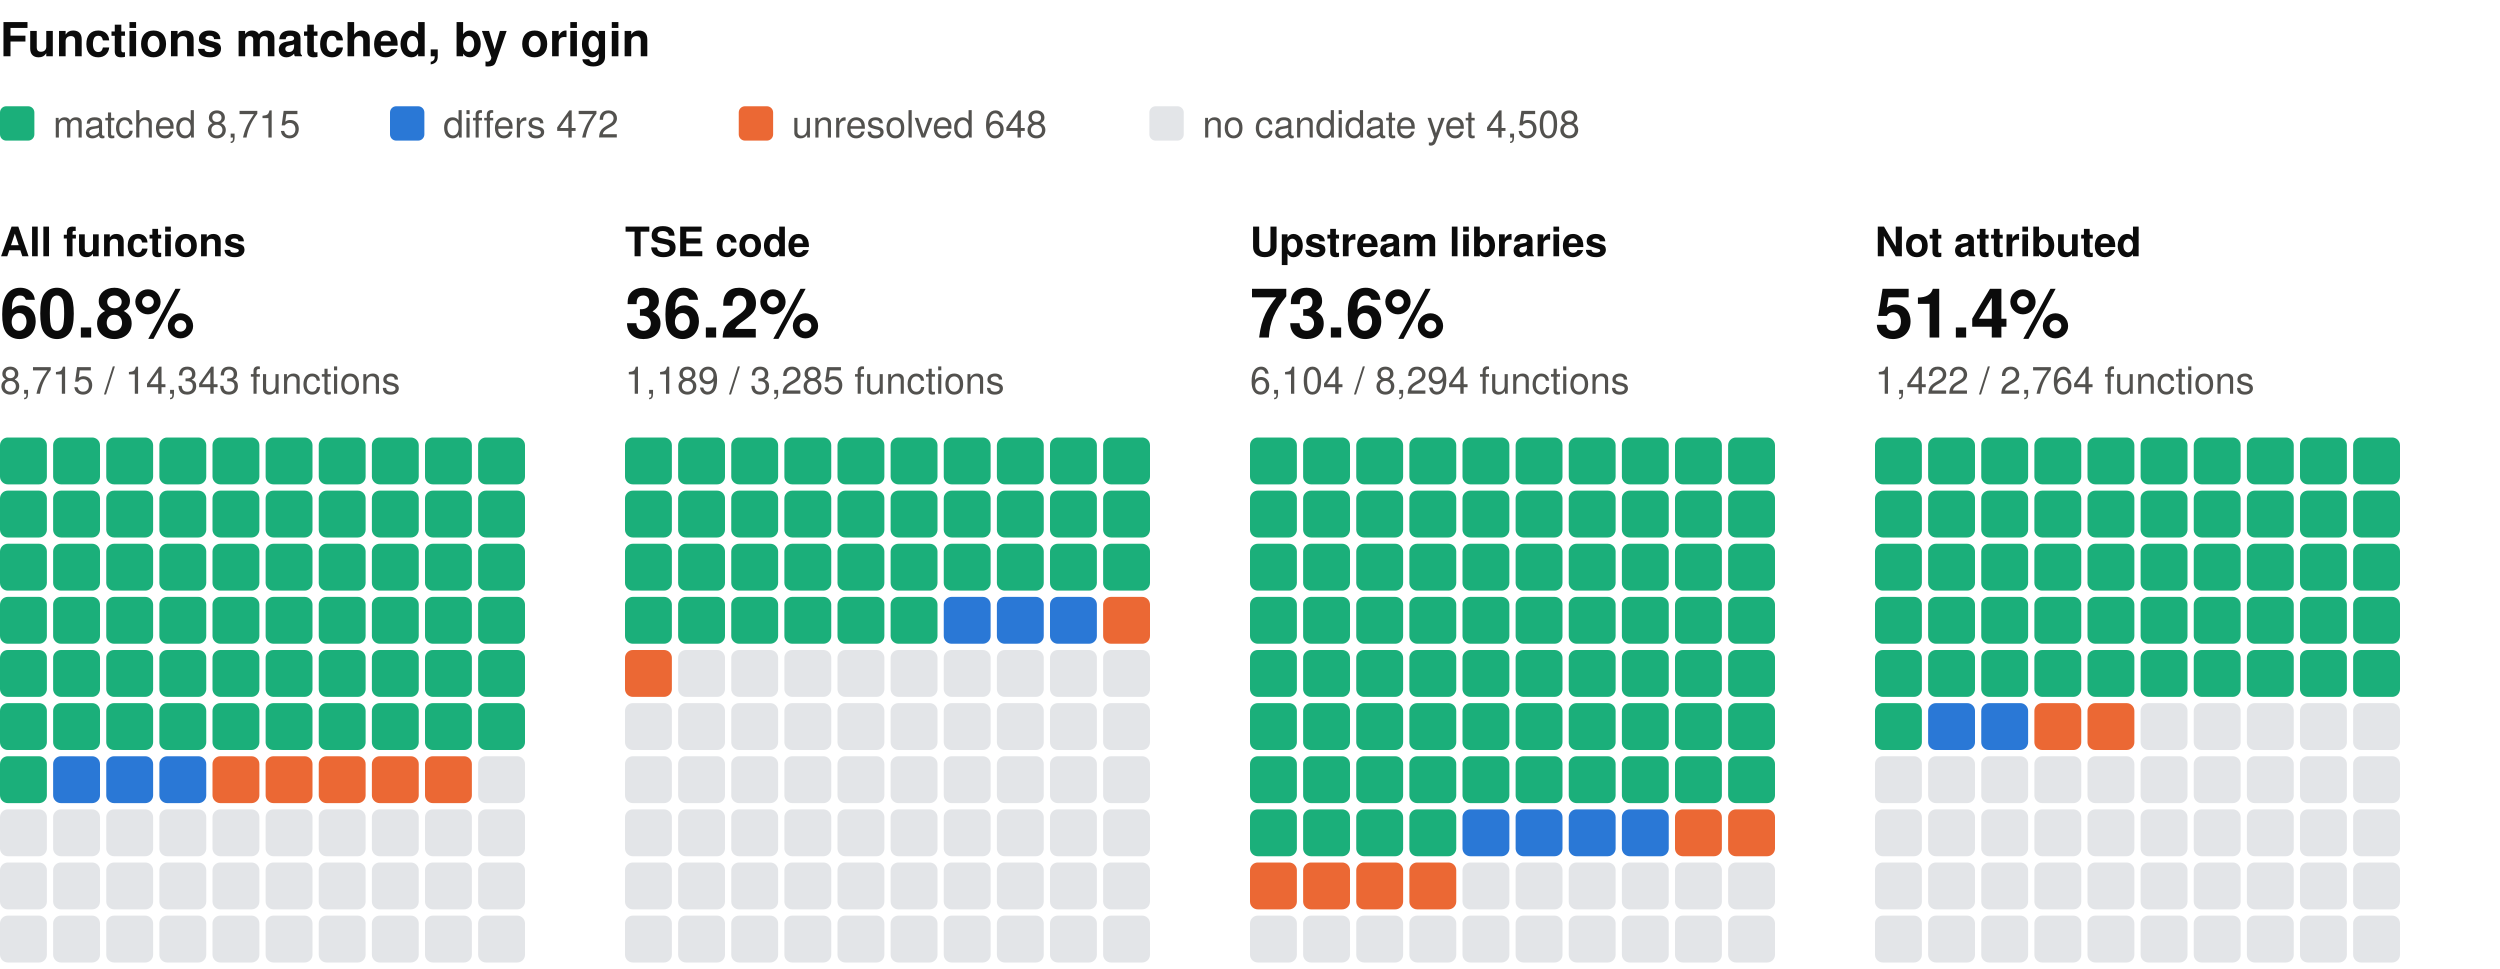
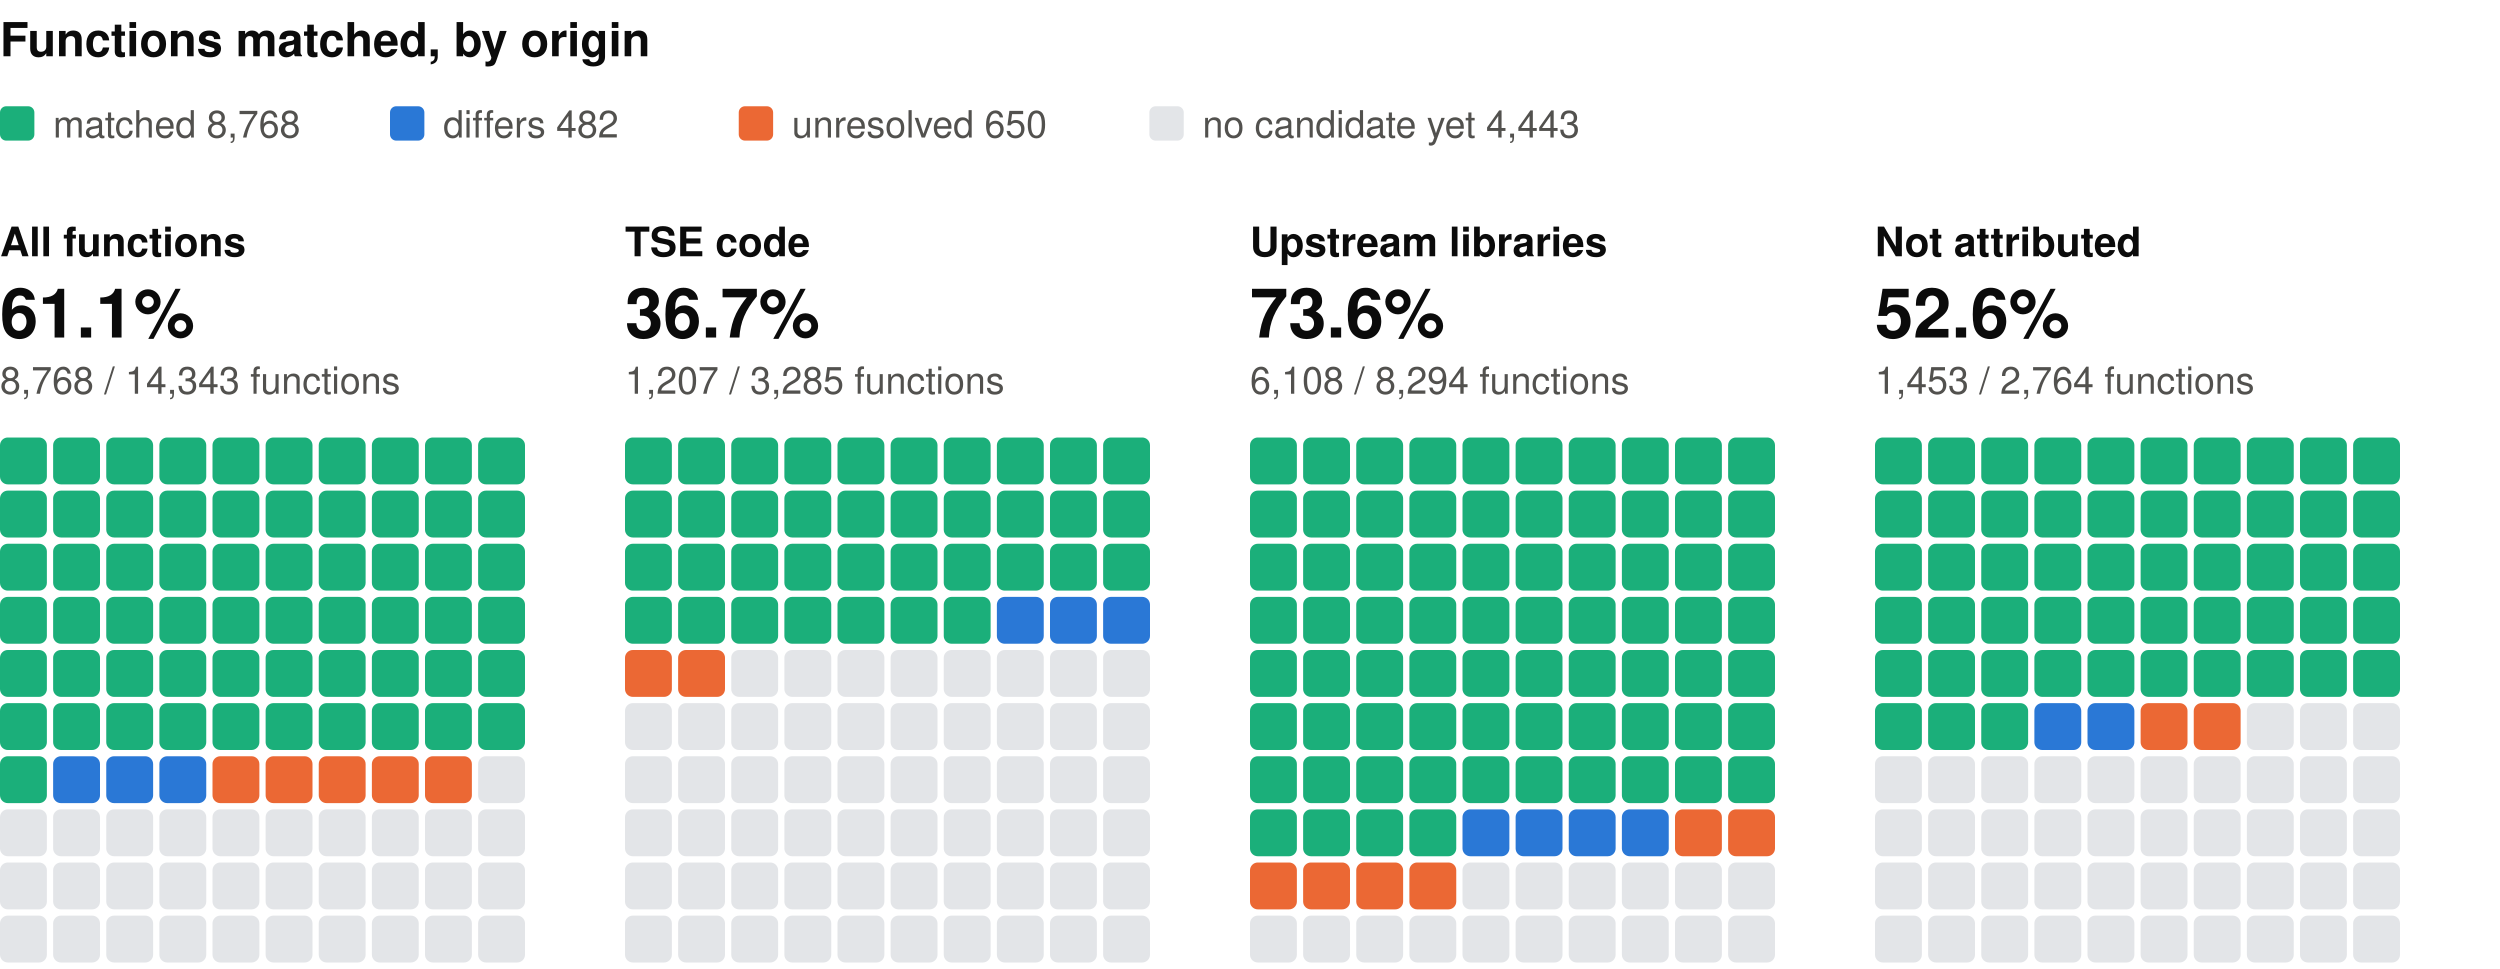
<svg xmlns="http://www.w3.org/2000/svg" width="800" height="310" viewBox="0 0 800 310" role="img" aria-label="Functions matched, by origin: one square per percent, coloured by verdict" font-family="system-ui, -apple-system, 'Segoe UI', Helvetica, Arial, sans-serif">
  <text x="0" y="18" font-size="15" fill="#0b0b0b" font-weight="600">Functions matched, by origin</text>
  <rect x="0" y="34" width="11" height="11" rx="2" fill="#1baf7a" />
-   <text x="17" y="44" font-size="12" fill="#52514e">matched 8,715</text>
+   <text x="17" y="44" font-size="12" fill="#52514e">matched 8,768</text>
  <rect x="124.8" y="34" width="11" height="11" rx="2" fill="#2a78d6" />
-   <text x="141.8" y="44" font-size="12" fill="#52514e">differs 472</text>
+   <text x="141.8" y="44" font-size="12" fill="#52514e">differs 482</text>
  <rect x="236.4" y="34" width="11" height="11" rx="2" fill="#eb6834" />
-   <text x="253.4" y="44" font-size="12" fill="#52514e">unresolved 648</text>
+   <text x="253.4" y="44" font-size="12" fill="#52514e">unresolved 650</text>
  <rect x="367.8" y="34" width="11" height="11" rx="2" fill="#e3e5e8" />
-   <text x="384.8" y="44" font-size="12" fill="#52514e">no candidate yet 4,508</text>
+   <text x="384.8" y="44" font-size="12" fill="#52514e">no candidate yet 4,443</text>
  <text x="0" y="82" font-size="13" fill="#0b0b0b" font-weight="600">All functions</text>
-   <text x="0" y="108" font-size="22" fill="#0b0b0b" font-weight="600">60.8%</text>
-   <text x="0" y="126" font-size="12" fill="#52514e">8,715 / 14,343 functions</text>
+   <text x="0" y="108" font-size="22" fill="#0b0b0b" font-weight="600">61.1%</text>
+   <text x="0" y="126" font-size="12" fill="#52514e">8,768 / 14,343 functions</text>
  <rect x="0" y="140" width="15" height="15" rx="2.5" fill="#1baf7a" />
  <rect x="17" y="140" width="15" height="15" rx="2.5" fill="#1baf7a" />
  <rect x="34" y="140" width="15" height="15" rx="2.5" fill="#1baf7a" />
  <rect x="51" y="140" width="15" height="15" rx="2.5" fill="#1baf7a" />
  <rect x="68" y="140" width="15" height="15" rx="2.5" fill="#1baf7a" />
  <rect x="85" y="140" width="15" height="15" rx="2.5" fill="#1baf7a" />
  <rect x="102" y="140" width="15" height="15" rx="2.5" fill="#1baf7a" />
  <rect x="119" y="140" width="15" height="15" rx="2.5" fill="#1baf7a" />
  <rect x="136" y="140" width="15" height="15" rx="2.5" fill="#1baf7a" />
  <rect x="153" y="140" width="15" height="15" rx="2.5" fill="#1baf7a" />
  <rect x="0" y="157" width="15" height="15" rx="2.5" fill="#1baf7a" />
  <rect x="17" y="157" width="15" height="15" rx="2.5" fill="#1baf7a" />
  <rect x="34" y="157" width="15" height="15" rx="2.5" fill="#1baf7a" />
  <rect x="51" y="157" width="15" height="15" rx="2.5" fill="#1baf7a" />
  <rect x="68" y="157" width="15" height="15" rx="2.5" fill="#1baf7a" />
  <rect x="85" y="157" width="15" height="15" rx="2.5" fill="#1baf7a" />
  <rect x="102" y="157" width="15" height="15" rx="2.5" fill="#1baf7a" />
  <rect x="119" y="157" width="15" height="15" rx="2.5" fill="#1baf7a" />
  <rect x="136" y="157" width="15" height="15" rx="2.5" fill="#1baf7a" />
  <rect x="153" y="157" width="15" height="15" rx="2.5" fill="#1baf7a" />
  <rect x="0" y="174" width="15" height="15" rx="2.5" fill="#1baf7a" />
  <rect x="17" y="174" width="15" height="15" rx="2.5" fill="#1baf7a" />
  <rect x="34" y="174" width="15" height="15" rx="2.5" fill="#1baf7a" />
  <rect x="51" y="174" width="15" height="15" rx="2.5" fill="#1baf7a" />
  <rect x="68" y="174" width="15" height="15" rx="2.5" fill="#1baf7a" />
  <rect x="85" y="174" width="15" height="15" rx="2.5" fill="#1baf7a" />
  <rect x="102" y="174" width="15" height="15" rx="2.5" fill="#1baf7a" />
  <rect x="119" y="174" width="15" height="15" rx="2.5" fill="#1baf7a" />
  <rect x="136" y="174" width="15" height="15" rx="2.5" fill="#1baf7a" />
  <rect x="153" y="174" width="15" height="15" rx="2.5" fill="#1baf7a" />
  <rect x="0" y="191" width="15" height="15" rx="2.5" fill="#1baf7a" />
  <rect x="17" y="191" width="15" height="15" rx="2.5" fill="#1baf7a" />
  <rect x="34" y="191" width="15" height="15" rx="2.5" fill="#1baf7a" />
  <rect x="51" y="191" width="15" height="15" rx="2.5" fill="#1baf7a" />
  <rect x="68" y="191" width="15" height="15" rx="2.5" fill="#1baf7a" />
  <rect x="85" y="191" width="15" height="15" rx="2.5" fill="#1baf7a" />
  <rect x="102" y="191" width="15" height="15" rx="2.5" fill="#1baf7a" />
  <rect x="119" y="191" width="15" height="15" rx="2.5" fill="#1baf7a" />
  <rect x="136" y="191" width="15" height="15" rx="2.5" fill="#1baf7a" />
  <rect x="153" y="191" width="15" height="15" rx="2.5" fill="#1baf7a" />
  <rect x="0" y="208" width="15" height="15" rx="2.5" fill="#1baf7a" />
  <rect x="17" y="208" width="15" height="15" rx="2.5" fill="#1baf7a" />
  <rect x="34" y="208" width="15" height="15" rx="2.5" fill="#1baf7a" />
  <rect x="51" y="208" width="15" height="15" rx="2.5" fill="#1baf7a" />
  <rect x="68" y="208" width="15" height="15" rx="2.5" fill="#1baf7a" />
  <rect x="85" y="208" width="15" height="15" rx="2.5" fill="#1baf7a" />
  <rect x="102" y="208" width="15" height="15" rx="2.5" fill="#1baf7a" />
  <rect x="119" y="208" width="15" height="15" rx="2.5" fill="#1baf7a" />
  <rect x="136" y="208" width="15" height="15" rx="2.5" fill="#1baf7a" />
  <rect x="153" y="208" width="15" height="15" rx="2.5" fill="#1baf7a" />
  <rect x="0" y="225" width="15" height="15" rx="2.5" fill="#1baf7a" />
  <rect x="17" y="225" width="15" height="15" rx="2.5" fill="#1baf7a" />
  <rect x="34" y="225" width="15" height="15" rx="2.5" fill="#1baf7a" />
  <rect x="51" y="225" width="15" height="15" rx="2.5" fill="#1baf7a" />
  <rect x="68" y="225" width="15" height="15" rx="2.5" fill="#1baf7a" />
  <rect x="85" y="225" width="15" height="15" rx="2.5" fill="#1baf7a" />
  <rect x="102" y="225" width="15" height="15" rx="2.5" fill="#1baf7a" />
  <rect x="119" y="225" width="15" height="15" rx="2.5" fill="#1baf7a" />
  <rect x="136" y="225" width="15" height="15" rx="2.5" fill="#1baf7a" />
  <rect x="153" y="225" width="15" height="15" rx="2.5" fill="#1baf7a" />
  <rect x="0" y="242" width="15" height="15" rx="2.5" fill="#1baf7a" />
  <rect x="17" y="242" width="15" height="15" rx="2.5" fill="#2a78d6" />
  <rect x="34" y="242" width="15" height="15" rx="2.5" fill="#2a78d6" />
  <rect x="51" y="242" width="15" height="15" rx="2.5" fill="#2a78d6" />
  <rect x="68" y="242" width="15" height="15" rx="2.5" fill="#eb6834" />
  <rect x="85" y="242" width="15" height="15" rx="2.5" fill="#eb6834" />
  <rect x="102" y="242" width="15" height="15" rx="2.5" fill="#eb6834" />
  <rect x="119" y="242" width="15" height="15" rx="2.5" fill="#eb6834" />
  <rect x="136" y="242" width="15" height="15" rx="2.5" fill="#eb6834" />
  <rect x="153" y="242" width="15" height="15" rx="2.5" fill="#e3e5e8" />
  <rect x="0" y="259" width="15" height="15" rx="2.5" fill="#e3e5e8" />
  <rect x="17" y="259" width="15" height="15" rx="2.5" fill="#e3e5e8" />
  <rect x="34" y="259" width="15" height="15" rx="2.5" fill="#e3e5e8" />
  <rect x="51" y="259" width="15" height="15" rx="2.5" fill="#e3e5e8" />
  <rect x="68" y="259" width="15" height="15" rx="2.5" fill="#e3e5e8" />
  <rect x="85" y="259" width="15" height="15" rx="2.5" fill="#e3e5e8" />
  <rect x="102" y="259" width="15" height="15" rx="2.5" fill="#e3e5e8" />
  <rect x="119" y="259" width="15" height="15" rx="2.5" fill="#e3e5e8" />
  <rect x="136" y="259" width="15" height="15" rx="2.5" fill="#e3e5e8" />
  <rect x="153" y="259" width="15" height="15" rx="2.5" fill="#e3e5e8" />
  <rect x="0" y="276" width="15" height="15" rx="2.5" fill="#e3e5e8" />
  <rect x="17" y="276" width="15" height="15" rx="2.5" fill="#e3e5e8" />
  <rect x="34" y="276" width="15" height="15" rx="2.5" fill="#e3e5e8" />
  <rect x="51" y="276" width="15" height="15" rx="2.5" fill="#e3e5e8" />
  <rect x="68" y="276" width="15" height="15" rx="2.5" fill="#e3e5e8" />
  <rect x="85" y="276" width="15" height="15" rx="2.5" fill="#e3e5e8" />
  <rect x="102" y="276" width="15" height="15" rx="2.5" fill="#e3e5e8" />
  <rect x="119" y="276" width="15" height="15" rx="2.5" fill="#e3e5e8" />
  <rect x="136" y="276" width="15" height="15" rx="2.5" fill="#e3e5e8" />
  <rect x="153" y="276" width="15" height="15" rx="2.5" fill="#e3e5e8" />
  <rect x="0" y="293" width="15" height="15" rx="2.5" fill="#e3e5e8" />
  <rect x="17" y="293" width="15" height="15" rx="2.5" fill="#e3e5e8" />
  <rect x="34" y="293" width="15" height="15" rx="2.5" fill="#e3e5e8" />
  <rect x="51" y="293" width="15" height="15" rx="2.5" fill="#e3e5e8" />
  <rect x="68" y="293" width="15" height="15" rx="2.5" fill="#e3e5e8" />
  <rect x="85" y="293" width="15" height="15" rx="2.5" fill="#e3e5e8" />
  <rect x="102" y="293" width="15" height="15" rx="2.5" fill="#e3e5e8" />
  <rect x="119" y="293" width="15" height="15" rx="2.5" fill="#e3e5e8" />
  <rect x="136" y="293" width="15" height="15" rx="2.5" fill="#e3e5e8" />
  <rect x="153" y="293" width="15" height="15" rx="2.5" fill="#e3e5e8" />
  <text x="200" y="82" font-size="13" fill="#0b0b0b" font-weight="600">TSE code</text>
-   <text x="200" y="108" font-size="22" fill="#0b0b0b" font-weight="600">36.2%</text>
-   <text x="200" y="126" font-size="12" fill="#52514e">1,189 / 3,285 functions</text>
+   <text x="200" y="108" font-size="22" fill="#0b0b0b" font-weight="600">36.7%</text>
+   <text x="200" y="126" font-size="12" fill="#52514e">1,207 / 3,285 functions</text>
  <rect x="200" y="140" width="15" height="15" rx="2.5" fill="#1baf7a" />
  <rect x="217" y="140" width="15" height="15" rx="2.5" fill="#1baf7a" />
  <rect x="234" y="140" width="15" height="15" rx="2.5" fill="#1baf7a" />
  <rect x="251" y="140" width="15" height="15" rx="2.5" fill="#1baf7a" />
  <rect x="268" y="140" width="15" height="15" rx="2.5" fill="#1baf7a" />
  <rect x="285" y="140" width="15" height="15" rx="2.5" fill="#1baf7a" />
  <rect x="302" y="140" width="15" height="15" rx="2.5" fill="#1baf7a" />
  <rect x="319" y="140" width="15" height="15" rx="2.5" fill="#1baf7a" />
  <rect x="336" y="140" width="15" height="15" rx="2.5" fill="#1baf7a" />
  <rect x="353" y="140" width="15" height="15" rx="2.5" fill="#1baf7a" />
  <rect x="200" y="157" width="15" height="15" rx="2.5" fill="#1baf7a" />
  <rect x="217" y="157" width="15" height="15" rx="2.5" fill="#1baf7a" />
  <rect x="234" y="157" width="15" height="15" rx="2.5" fill="#1baf7a" />
  <rect x="251" y="157" width="15" height="15" rx="2.5" fill="#1baf7a" />
  <rect x="268" y="157" width="15" height="15" rx="2.5" fill="#1baf7a" />
  <rect x="285" y="157" width="15" height="15" rx="2.5" fill="#1baf7a" />
  <rect x="302" y="157" width="15" height="15" rx="2.5" fill="#1baf7a" />
  <rect x="319" y="157" width="15" height="15" rx="2.5" fill="#1baf7a" />
  <rect x="336" y="157" width="15" height="15" rx="2.5" fill="#1baf7a" />
  <rect x="353" y="157" width="15" height="15" rx="2.5" fill="#1baf7a" />
  <rect x="200" y="174" width="15" height="15" rx="2.5" fill="#1baf7a" />
  <rect x="217" y="174" width="15" height="15" rx="2.5" fill="#1baf7a" />
  <rect x="234" y="174" width="15" height="15" rx="2.5" fill="#1baf7a" />
  <rect x="251" y="174" width="15" height="15" rx="2.5" fill="#1baf7a" />
  <rect x="268" y="174" width="15" height="15" rx="2.5" fill="#1baf7a" />
  <rect x="285" y="174" width="15" height="15" rx="2.5" fill="#1baf7a" />
  <rect x="302" y="174" width="15" height="15" rx="2.5" fill="#1baf7a" />
  <rect x="319" y="174" width="15" height="15" rx="2.5" fill="#1baf7a" />
  <rect x="336" y="174" width="15" height="15" rx="2.5" fill="#1baf7a" />
  <rect x="353" y="174" width="15" height="15" rx="2.5" fill="#1baf7a" />
  <rect x="200" y="191" width="15" height="15" rx="2.5" fill="#1baf7a" />
  <rect x="217" y="191" width="15" height="15" rx="2.5" fill="#1baf7a" />
  <rect x="234" y="191" width="15" height="15" rx="2.5" fill="#1baf7a" />
  <rect x="251" y="191" width="15" height="15" rx="2.5" fill="#1baf7a" />
  <rect x="268" y="191" width="15" height="15" rx="2.5" fill="#1baf7a" />
  <rect x="285" y="191" width="15" height="15" rx="2.5" fill="#1baf7a" />
-   <rect x="302" y="191" width="15" height="15" rx="2.5" fill="#2a78d6" />
+   <rect x="302" y="191" width="15" height="15" rx="2.5" fill="#1baf7a" />
  <rect x="319" y="191" width="15" height="15" rx="2.5" fill="#2a78d6" />
  <rect x="336" y="191" width="15" height="15" rx="2.5" fill="#2a78d6" />
-   <rect x="353" y="191" width="15" height="15" rx="2.5" fill="#eb6834" />
+   <rect x="353" y="191" width="15" height="15" rx="2.5" fill="#2a78d6" />
  <rect x="200" y="208" width="15" height="15" rx="2.5" fill="#eb6834" />
-   <rect x="217" y="208" width="15" height="15" rx="2.5" fill="#e3e5e8" />
+   <rect x="217" y="208" width="15" height="15" rx="2.5" fill="#eb6834" />
  <rect x="234" y="208" width="15" height="15" rx="2.5" fill="#e3e5e8" />
  <rect x="251" y="208" width="15" height="15" rx="2.5" fill="#e3e5e8" />
  <rect x="268" y="208" width="15" height="15" rx="2.5" fill="#e3e5e8" />
  <rect x="285" y="208" width="15" height="15" rx="2.5" fill="#e3e5e8" />
  <rect x="302" y="208" width="15" height="15" rx="2.5" fill="#e3e5e8" />
  <rect x="319" y="208" width="15" height="15" rx="2.5" fill="#e3e5e8" />
  <rect x="336" y="208" width="15" height="15" rx="2.5" fill="#e3e5e8" />
  <rect x="353" y="208" width="15" height="15" rx="2.5" fill="#e3e5e8" />
  <rect x="200" y="225" width="15" height="15" rx="2.5" fill="#e3e5e8" />
  <rect x="217" y="225" width="15" height="15" rx="2.5" fill="#e3e5e8" />
  <rect x="234" y="225" width="15" height="15" rx="2.5" fill="#e3e5e8" />
  <rect x="251" y="225" width="15" height="15" rx="2.5" fill="#e3e5e8" />
  <rect x="268" y="225" width="15" height="15" rx="2.5" fill="#e3e5e8" />
  <rect x="285" y="225" width="15" height="15" rx="2.5" fill="#e3e5e8" />
  <rect x="302" y="225" width="15" height="15" rx="2.5" fill="#e3e5e8" />
  <rect x="319" y="225" width="15" height="15" rx="2.5" fill="#e3e5e8" />
  <rect x="336" y="225" width="15" height="15" rx="2.5" fill="#e3e5e8" />
  <rect x="353" y="225" width="15" height="15" rx="2.5" fill="#e3e5e8" />
  <rect x="200" y="242" width="15" height="15" rx="2.5" fill="#e3e5e8" />
  <rect x="217" y="242" width="15" height="15" rx="2.5" fill="#e3e5e8" />
  <rect x="234" y="242" width="15" height="15" rx="2.5" fill="#e3e5e8" />
  <rect x="251" y="242" width="15" height="15" rx="2.5" fill="#e3e5e8" />
  <rect x="268" y="242" width="15" height="15" rx="2.5" fill="#e3e5e8" />
  <rect x="285" y="242" width="15" height="15" rx="2.5" fill="#e3e5e8" />
  <rect x="302" y="242" width="15" height="15" rx="2.5" fill="#e3e5e8" />
  <rect x="319" y="242" width="15" height="15" rx="2.5" fill="#e3e5e8" />
  <rect x="336" y="242" width="15" height="15" rx="2.5" fill="#e3e5e8" />
  <rect x="353" y="242" width="15" height="15" rx="2.5" fill="#e3e5e8" />
  <rect x="200" y="259" width="15" height="15" rx="2.5" fill="#e3e5e8" />
  <rect x="217" y="259" width="15" height="15" rx="2.5" fill="#e3e5e8" />
  <rect x="234" y="259" width="15" height="15" rx="2.5" fill="#e3e5e8" />
  <rect x="251" y="259" width="15" height="15" rx="2.5" fill="#e3e5e8" />
  <rect x="268" y="259" width="15" height="15" rx="2.5" fill="#e3e5e8" />
  <rect x="285" y="259" width="15" height="15" rx="2.5" fill="#e3e5e8" />
  <rect x="302" y="259" width="15" height="15" rx="2.5" fill="#e3e5e8" />
  <rect x="319" y="259" width="15" height="15" rx="2.5" fill="#e3e5e8" />
  <rect x="336" y="259" width="15" height="15" rx="2.5" fill="#e3e5e8" />
  <rect x="353" y="259" width="15" height="15" rx="2.5" fill="#e3e5e8" />
  <rect x="200" y="276" width="15" height="15" rx="2.5" fill="#e3e5e8" />
  <rect x="217" y="276" width="15" height="15" rx="2.5" fill="#e3e5e8" />
  <rect x="234" y="276" width="15" height="15" rx="2.5" fill="#e3e5e8" />
  <rect x="251" y="276" width="15" height="15" rx="2.5" fill="#e3e5e8" />
  <rect x="268" y="276" width="15" height="15" rx="2.5" fill="#e3e5e8" />
  <rect x="285" y="276" width="15" height="15" rx="2.5" fill="#e3e5e8" />
  <rect x="302" y="276" width="15" height="15" rx="2.5" fill="#e3e5e8" />
  <rect x="319" y="276" width="15" height="15" rx="2.5" fill="#e3e5e8" />
  <rect x="336" y="276" width="15" height="15" rx="2.5" fill="#e3e5e8" />
  <rect x="353" y="276" width="15" height="15" rx="2.5" fill="#e3e5e8" />
  <rect x="200" y="293" width="15" height="15" rx="2.5" fill="#e3e5e8" />
  <rect x="217" y="293" width="15" height="15" rx="2.5" fill="#e3e5e8" />
  <rect x="234" y="293" width="15" height="15" rx="2.5" fill="#e3e5e8" />
  <rect x="251" y="293" width="15" height="15" rx="2.5" fill="#e3e5e8" />
  <rect x="268" y="293" width="15" height="15" rx="2.5" fill="#e3e5e8" />
  <rect x="285" y="293" width="15" height="15" rx="2.5" fill="#e3e5e8" />
  <rect x="302" y="293" width="15" height="15" rx="2.5" fill="#e3e5e8" />
  <rect x="319" y="293" width="15" height="15" rx="2.5" fill="#e3e5e8" />
  <rect x="336" y="293" width="15" height="15" rx="2.5" fill="#e3e5e8" />
  <rect x="353" y="293" width="15" height="15" rx="2.5" fill="#e3e5e8" />
  <text x="400" y="82" font-size="13" fill="#0b0b0b" font-weight="600">Upstream libraries</text>
  <text x="400" y="108" font-size="22" fill="#0b0b0b" font-weight="600">73.6%</text>
-   <text x="400" y="126" font-size="12" fill="#52514e">6,104 / 8,294 functions</text>
+   <text x="400" y="126" font-size="12" fill="#52514e">6,108 / 8,294 functions</text>
  <rect x="400" y="140" width="15" height="15" rx="2.5" fill="#1baf7a" />
  <rect x="417" y="140" width="15" height="15" rx="2.5" fill="#1baf7a" />
  <rect x="434" y="140" width="15" height="15" rx="2.5" fill="#1baf7a" />
  <rect x="451" y="140" width="15" height="15" rx="2.5" fill="#1baf7a" />
  <rect x="468" y="140" width="15" height="15" rx="2.5" fill="#1baf7a" />
  <rect x="485" y="140" width="15" height="15" rx="2.5" fill="#1baf7a" />
  <rect x="502" y="140" width="15" height="15" rx="2.5" fill="#1baf7a" />
  <rect x="519" y="140" width="15" height="15" rx="2.5" fill="#1baf7a" />
  <rect x="536" y="140" width="15" height="15" rx="2.5" fill="#1baf7a" />
  <rect x="553" y="140" width="15" height="15" rx="2.5" fill="#1baf7a" />
  <rect x="400" y="157" width="15" height="15" rx="2.5" fill="#1baf7a" />
  <rect x="417" y="157" width="15" height="15" rx="2.5" fill="#1baf7a" />
  <rect x="434" y="157" width="15" height="15" rx="2.5" fill="#1baf7a" />
  <rect x="451" y="157" width="15" height="15" rx="2.5" fill="#1baf7a" />
  <rect x="468" y="157" width="15" height="15" rx="2.5" fill="#1baf7a" />
  <rect x="485" y="157" width="15" height="15" rx="2.5" fill="#1baf7a" />
  <rect x="502" y="157" width="15" height="15" rx="2.5" fill="#1baf7a" />
  <rect x="519" y="157" width="15" height="15" rx="2.5" fill="#1baf7a" />
  <rect x="536" y="157" width="15" height="15" rx="2.5" fill="#1baf7a" />
  <rect x="553" y="157" width="15" height="15" rx="2.5" fill="#1baf7a" />
  <rect x="400" y="174" width="15" height="15" rx="2.5" fill="#1baf7a" />
  <rect x="417" y="174" width="15" height="15" rx="2.5" fill="#1baf7a" />
  <rect x="434" y="174" width="15" height="15" rx="2.5" fill="#1baf7a" />
  <rect x="451" y="174" width="15" height="15" rx="2.5" fill="#1baf7a" />
  <rect x="468" y="174" width="15" height="15" rx="2.5" fill="#1baf7a" />
  <rect x="485" y="174" width="15" height="15" rx="2.5" fill="#1baf7a" />
  <rect x="502" y="174" width="15" height="15" rx="2.5" fill="#1baf7a" />
  <rect x="519" y="174" width="15" height="15" rx="2.5" fill="#1baf7a" />
  <rect x="536" y="174" width="15" height="15" rx="2.5" fill="#1baf7a" />
  <rect x="553" y="174" width="15" height="15" rx="2.5" fill="#1baf7a" />
  <rect x="400" y="191" width="15" height="15" rx="2.5" fill="#1baf7a" />
  <rect x="417" y="191" width="15" height="15" rx="2.5" fill="#1baf7a" />
  <rect x="434" y="191" width="15" height="15" rx="2.5" fill="#1baf7a" />
  <rect x="451" y="191" width="15" height="15" rx="2.5" fill="#1baf7a" />
  <rect x="468" y="191" width="15" height="15" rx="2.5" fill="#1baf7a" />
  <rect x="485" y="191" width="15" height="15" rx="2.5" fill="#1baf7a" />
  <rect x="502" y="191" width="15" height="15" rx="2.5" fill="#1baf7a" />
  <rect x="519" y="191" width="15" height="15" rx="2.5" fill="#1baf7a" />
  <rect x="536" y="191" width="15" height="15" rx="2.5" fill="#1baf7a" />
  <rect x="553" y="191" width="15" height="15" rx="2.5" fill="#1baf7a" />
  <rect x="400" y="208" width="15" height="15" rx="2.5" fill="#1baf7a" />
  <rect x="417" y="208" width="15" height="15" rx="2.5" fill="#1baf7a" />
  <rect x="434" y="208" width="15" height="15" rx="2.5" fill="#1baf7a" />
  <rect x="451" y="208" width="15" height="15" rx="2.5" fill="#1baf7a" />
  <rect x="468" y="208" width="15" height="15" rx="2.5" fill="#1baf7a" />
  <rect x="485" y="208" width="15" height="15" rx="2.5" fill="#1baf7a" />
  <rect x="502" y="208" width="15" height="15" rx="2.5" fill="#1baf7a" />
  <rect x="519" y="208" width="15" height="15" rx="2.5" fill="#1baf7a" />
  <rect x="536" y="208" width="15" height="15" rx="2.5" fill="#1baf7a" />
  <rect x="553" y="208" width="15" height="15" rx="2.5" fill="#1baf7a" />
  <rect x="400" y="225" width="15" height="15" rx="2.5" fill="#1baf7a" />
  <rect x="417" y="225" width="15" height="15" rx="2.5" fill="#1baf7a" />
  <rect x="434" y="225" width="15" height="15" rx="2.5" fill="#1baf7a" />
  <rect x="451" y="225" width="15" height="15" rx="2.5" fill="#1baf7a" />
  <rect x="468" y="225" width="15" height="15" rx="2.5" fill="#1baf7a" />
  <rect x="485" y="225" width="15" height="15" rx="2.5" fill="#1baf7a" />
  <rect x="502" y="225" width="15" height="15" rx="2.5" fill="#1baf7a" />
  <rect x="519" y="225" width="15" height="15" rx="2.5" fill="#1baf7a" />
  <rect x="536" y="225" width="15" height="15" rx="2.5" fill="#1baf7a" />
  <rect x="553" y="225" width="15" height="15" rx="2.5" fill="#1baf7a" />
  <rect x="400" y="242" width="15" height="15" rx="2.5" fill="#1baf7a" />
  <rect x="417" y="242" width="15" height="15" rx="2.5" fill="#1baf7a" />
  <rect x="434" y="242" width="15" height="15" rx="2.5" fill="#1baf7a" />
  <rect x="451" y="242" width="15" height="15" rx="2.5" fill="#1baf7a" />
  <rect x="468" y="242" width="15" height="15" rx="2.5" fill="#1baf7a" />
  <rect x="485" y="242" width="15" height="15" rx="2.5" fill="#1baf7a" />
  <rect x="502" y="242" width="15" height="15" rx="2.5" fill="#1baf7a" />
  <rect x="519" y="242" width="15" height="15" rx="2.5" fill="#1baf7a" />
  <rect x="536" y="242" width="15" height="15" rx="2.5" fill="#1baf7a" />
  <rect x="553" y="242" width="15" height="15" rx="2.5" fill="#1baf7a" />
  <rect x="400" y="259" width="15" height="15" rx="2.5" fill="#1baf7a" />
  <rect x="417" y="259" width="15" height="15" rx="2.5" fill="#1baf7a" />
  <rect x="434" y="259" width="15" height="15" rx="2.5" fill="#1baf7a" />
  <rect x="451" y="259" width="15" height="15" rx="2.5" fill="#1baf7a" />
  <rect x="468" y="259" width="15" height="15" rx="2.5" fill="#2a78d6" />
  <rect x="485" y="259" width="15" height="15" rx="2.5" fill="#2a78d6" />
  <rect x="502" y="259" width="15" height="15" rx="2.5" fill="#2a78d6" />
  <rect x="519" y="259" width="15" height="15" rx="2.5" fill="#2a78d6" />
  <rect x="536" y="259" width="15" height="15" rx="2.5" fill="#eb6834" />
  <rect x="553" y="259" width="15" height="15" rx="2.5" fill="#eb6834" />
  <rect x="400" y="276" width="15" height="15" rx="2.5" fill="#eb6834" />
  <rect x="417" y="276" width="15" height="15" rx="2.5" fill="#eb6834" />
  <rect x="434" y="276" width="15" height="15" rx="2.5" fill="#eb6834" />
  <rect x="451" y="276" width="15" height="15" rx="2.5" fill="#eb6834" />
  <rect x="468" y="276" width="15" height="15" rx="2.5" fill="#e3e5e8" />
  <rect x="485" y="276" width="15" height="15" rx="2.5" fill="#e3e5e8" />
  <rect x="502" y="276" width="15" height="15" rx="2.5" fill="#e3e5e8" />
  <rect x="519" y="276" width="15" height="15" rx="2.5" fill="#e3e5e8" />
  <rect x="536" y="276" width="15" height="15" rx="2.5" fill="#e3e5e8" />
  <rect x="553" y="276" width="15" height="15" rx="2.5" fill="#e3e5e8" />
  <rect x="400" y="293" width="15" height="15" rx="2.5" fill="#e3e5e8" />
  <rect x="417" y="293" width="15" height="15" rx="2.5" fill="#e3e5e8" />
  <rect x="434" y="293" width="15" height="15" rx="2.5" fill="#e3e5e8" />
  <rect x="451" y="293" width="15" height="15" rx="2.5" fill="#e3e5e8" />
  <rect x="468" y="293" width="15" height="15" rx="2.5" fill="#e3e5e8" />
  <rect x="485" y="293" width="15" height="15" rx="2.5" fill="#e3e5e8" />
  <rect x="502" y="293" width="15" height="15" rx="2.5" fill="#e3e5e8" />
  <rect x="519" y="293" width="15" height="15" rx="2.5" fill="#e3e5e8" />
  <rect x="536" y="293" width="15" height="15" rx="2.5" fill="#e3e5e8" />
  <rect x="553" y="293" width="15" height="15" rx="2.5" fill="#e3e5e8" />
  <text x="600" y="82" font-size="13" fill="#0b0b0b" font-weight="600">Not attributed</text>
-   <text x="600" y="108" font-size="22" fill="#0b0b0b" font-weight="600">51.4%</text>
-   <text x="600" y="126" font-size="12" fill="#52514e">1,422 / 2,764 functions</text>
+   <text x="600" y="108" font-size="22" fill="#0b0b0b" font-weight="600">52.6%</text>
+   <text x="600" y="126" font-size="12" fill="#52514e">1,453 / 2,764 functions</text>
  <rect x="600" y="140" width="15" height="15" rx="2.5" fill="#1baf7a" />
  <rect x="617" y="140" width="15" height="15" rx="2.5" fill="#1baf7a" />
  <rect x="634" y="140" width="15" height="15" rx="2.5" fill="#1baf7a" />
  <rect x="651" y="140" width="15" height="15" rx="2.5" fill="#1baf7a" />
  <rect x="668" y="140" width="15" height="15" rx="2.5" fill="#1baf7a" />
  <rect x="685" y="140" width="15" height="15" rx="2.5" fill="#1baf7a" />
  <rect x="702" y="140" width="15" height="15" rx="2.5" fill="#1baf7a" />
  <rect x="719" y="140" width="15" height="15" rx="2.5" fill="#1baf7a" />
  <rect x="736" y="140" width="15" height="15" rx="2.5" fill="#1baf7a" />
  <rect x="753" y="140" width="15" height="15" rx="2.5" fill="#1baf7a" />
  <rect x="600" y="157" width="15" height="15" rx="2.5" fill="#1baf7a" />
  <rect x="617" y="157" width="15" height="15" rx="2.5" fill="#1baf7a" />
  <rect x="634" y="157" width="15" height="15" rx="2.5" fill="#1baf7a" />
  <rect x="651" y="157" width="15" height="15" rx="2.5" fill="#1baf7a" />
  <rect x="668" y="157" width="15" height="15" rx="2.5" fill="#1baf7a" />
  <rect x="685" y="157" width="15" height="15" rx="2.5" fill="#1baf7a" />
  <rect x="702" y="157" width="15" height="15" rx="2.5" fill="#1baf7a" />
  <rect x="719" y="157" width="15" height="15" rx="2.5" fill="#1baf7a" />
  <rect x="736" y="157" width="15" height="15" rx="2.5" fill="#1baf7a" />
  <rect x="753" y="157" width="15" height="15" rx="2.5" fill="#1baf7a" />
  <rect x="600" y="174" width="15" height="15" rx="2.5" fill="#1baf7a" />
  <rect x="617" y="174" width="15" height="15" rx="2.5" fill="#1baf7a" />
  <rect x="634" y="174" width="15" height="15" rx="2.5" fill="#1baf7a" />
  <rect x="651" y="174" width="15" height="15" rx="2.5" fill="#1baf7a" />
  <rect x="668" y="174" width="15" height="15" rx="2.5" fill="#1baf7a" />
  <rect x="685" y="174" width="15" height="15" rx="2.5" fill="#1baf7a" />
  <rect x="702" y="174" width="15" height="15" rx="2.5" fill="#1baf7a" />
  <rect x="719" y="174" width="15" height="15" rx="2.5" fill="#1baf7a" />
  <rect x="736" y="174" width="15" height="15" rx="2.5" fill="#1baf7a" />
  <rect x="753" y="174" width="15" height="15" rx="2.5" fill="#1baf7a" />
  <rect x="600" y="191" width="15" height="15" rx="2.5" fill="#1baf7a" />
  <rect x="617" y="191" width="15" height="15" rx="2.5" fill="#1baf7a" />
  <rect x="634" y="191" width="15" height="15" rx="2.5" fill="#1baf7a" />
  <rect x="651" y="191" width="15" height="15" rx="2.5" fill="#1baf7a" />
  <rect x="668" y="191" width="15" height="15" rx="2.5" fill="#1baf7a" />
  <rect x="685" y="191" width="15" height="15" rx="2.5" fill="#1baf7a" />
  <rect x="702" y="191" width="15" height="15" rx="2.5" fill="#1baf7a" />
  <rect x="719" y="191" width="15" height="15" rx="2.5" fill="#1baf7a" />
  <rect x="736" y="191" width="15" height="15" rx="2.5" fill="#1baf7a" />
  <rect x="753" y="191" width="15" height="15" rx="2.5" fill="#1baf7a" />
  <rect x="600" y="208" width="15" height="15" rx="2.5" fill="#1baf7a" />
  <rect x="617" y="208" width="15" height="15" rx="2.5" fill="#1baf7a" />
  <rect x="634" y="208" width="15" height="15" rx="2.5" fill="#1baf7a" />
  <rect x="651" y="208" width="15" height="15" rx="2.5" fill="#1baf7a" />
  <rect x="668" y="208" width="15" height="15" rx="2.5" fill="#1baf7a" />
  <rect x="685" y="208" width="15" height="15" rx="2.5" fill="#1baf7a" />
  <rect x="702" y="208" width="15" height="15" rx="2.5" fill="#1baf7a" />
  <rect x="719" y="208" width="15" height="15" rx="2.5" fill="#1baf7a" />
  <rect x="736" y="208" width="15" height="15" rx="2.5" fill="#1baf7a" />
  <rect x="753" y="208" width="15" height="15" rx="2.5" fill="#1baf7a" />
  <rect x="600" y="225" width="15" height="15" rx="2.5" fill="#1baf7a" />
-   <rect x="617" y="225" width="15" height="15" rx="2.5" fill="#2a78d6" />
-   <rect x="634" y="225" width="15" height="15" rx="2.5" fill="#2a78d6" />
-   <rect x="651" y="225" width="15" height="15" rx="2.5" fill="#eb6834" />
-   <rect x="668" y="225" width="15" height="15" rx="2.5" fill="#eb6834" />
-   <rect x="685" y="225" width="15" height="15" rx="2.5" fill="#e3e5e8" />
-   <rect x="702" y="225" width="15" height="15" rx="2.5" fill="#e3e5e8" />
+   <rect x="617" y="225" width="15" height="15" rx="2.5" fill="#1baf7a" />
+   <rect x="634" y="225" width="15" height="15" rx="2.5" fill="#1baf7a" />
+   <rect x="651" y="225" width="15" height="15" rx="2.5" fill="#2a78d6" />
+   <rect x="668" y="225" width="15" height="15" rx="2.5" fill="#2a78d6" />
+   <rect x="685" y="225" width="15" height="15" rx="2.5" fill="#eb6834" />
+   <rect x="702" y="225" width="15" height="15" rx="2.5" fill="#eb6834" />
  <rect x="719" y="225" width="15" height="15" rx="2.5" fill="#e3e5e8" />
  <rect x="736" y="225" width="15" height="15" rx="2.5" fill="#e3e5e8" />
  <rect x="753" y="225" width="15" height="15" rx="2.5" fill="#e3e5e8" />
  <rect x="600" y="242" width="15" height="15" rx="2.5" fill="#e3e5e8" />
  <rect x="617" y="242" width="15" height="15" rx="2.5" fill="#e3e5e8" />
  <rect x="634" y="242" width="15" height="15" rx="2.5" fill="#e3e5e8" />
  <rect x="651" y="242" width="15" height="15" rx="2.5" fill="#e3e5e8" />
  <rect x="668" y="242" width="15" height="15" rx="2.5" fill="#e3e5e8" />
  <rect x="685" y="242" width="15" height="15" rx="2.5" fill="#e3e5e8" />
  <rect x="702" y="242" width="15" height="15" rx="2.5" fill="#e3e5e8" />
  <rect x="719" y="242" width="15" height="15" rx="2.5" fill="#e3e5e8" />
  <rect x="736" y="242" width="15" height="15" rx="2.5" fill="#e3e5e8" />
  <rect x="753" y="242" width="15" height="15" rx="2.5" fill="#e3e5e8" />
  <rect x="600" y="259" width="15" height="15" rx="2.5" fill="#e3e5e8" />
  <rect x="617" y="259" width="15" height="15" rx="2.5" fill="#e3e5e8" />
  <rect x="634" y="259" width="15" height="15" rx="2.5" fill="#e3e5e8" />
  <rect x="651" y="259" width="15" height="15" rx="2.5" fill="#e3e5e8" />
  <rect x="668" y="259" width="15" height="15" rx="2.5" fill="#e3e5e8" />
  <rect x="685" y="259" width="15" height="15" rx="2.5" fill="#e3e5e8" />
  <rect x="702" y="259" width="15" height="15" rx="2.5" fill="#e3e5e8" />
  <rect x="719" y="259" width="15" height="15" rx="2.5" fill="#e3e5e8" />
  <rect x="736" y="259" width="15" height="15" rx="2.5" fill="#e3e5e8" />
  <rect x="753" y="259" width="15" height="15" rx="2.5" fill="#e3e5e8" />
  <rect x="600" y="276" width="15" height="15" rx="2.5" fill="#e3e5e8" />
  <rect x="617" y="276" width="15" height="15" rx="2.5" fill="#e3e5e8" />
  <rect x="634" y="276" width="15" height="15" rx="2.5" fill="#e3e5e8" />
  <rect x="651" y="276" width="15" height="15" rx="2.5" fill="#e3e5e8" />
  <rect x="668" y="276" width="15" height="15" rx="2.5" fill="#e3e5e8" />
  <rect x="685" y="276" width="15" height="15" rx="2.5" fill="#e3e5e8" />
  <rect x="702" y="276" width="15" height="15" rx="2.5" fill="#e3e5e8" />
  <rect x="719" y="276" width="15" height="15" rx="2.5" fill="#e3e5e8" />
  <rect x="736" y="276" width="15" height="15" rx="2.5" fill="#e3e5e8" />
  <rect x="753" y="276" width="15" height="15" rx="2.5" fill="#e3e5e8" />
  <rect x="600" y="293" width="15" height="15" rx="2.5" fill="#e3e5e8" />
  <rect x="617" y="293" width="15" height="15" rx="2.5" fill="#e3e5e8" />
  <rect x="634" y="293" width="15" height="15" rx="2.5" fill="#e3e5e8" />
  <rect x="651" y="293" width="15" height="15" rx="2.5" fill="#e3e5e8" />
  <rect x="668" y="293" width="15" height="15" rx="2.5" fill="#e3e5e8" />
  <rect x="685" y="293" width="15" height="15" rx="2.5" fill="#e3e5e8" />
  <rect x="702" y="293" width="15" height="15" rx="2.5" fill="#e3e5e8" />
  <rect x="719" y="293" width="15" height="15" rx="2.5" fill="#e3e5e8" />
  <rect x="736" y="293" width="15" height="15" rx="2.5" fill="#e3e5e8" />
  <rect x="753" y="293" width="15" height="15" rx="2.5" fill="#e3e5e8" />
</svg>
